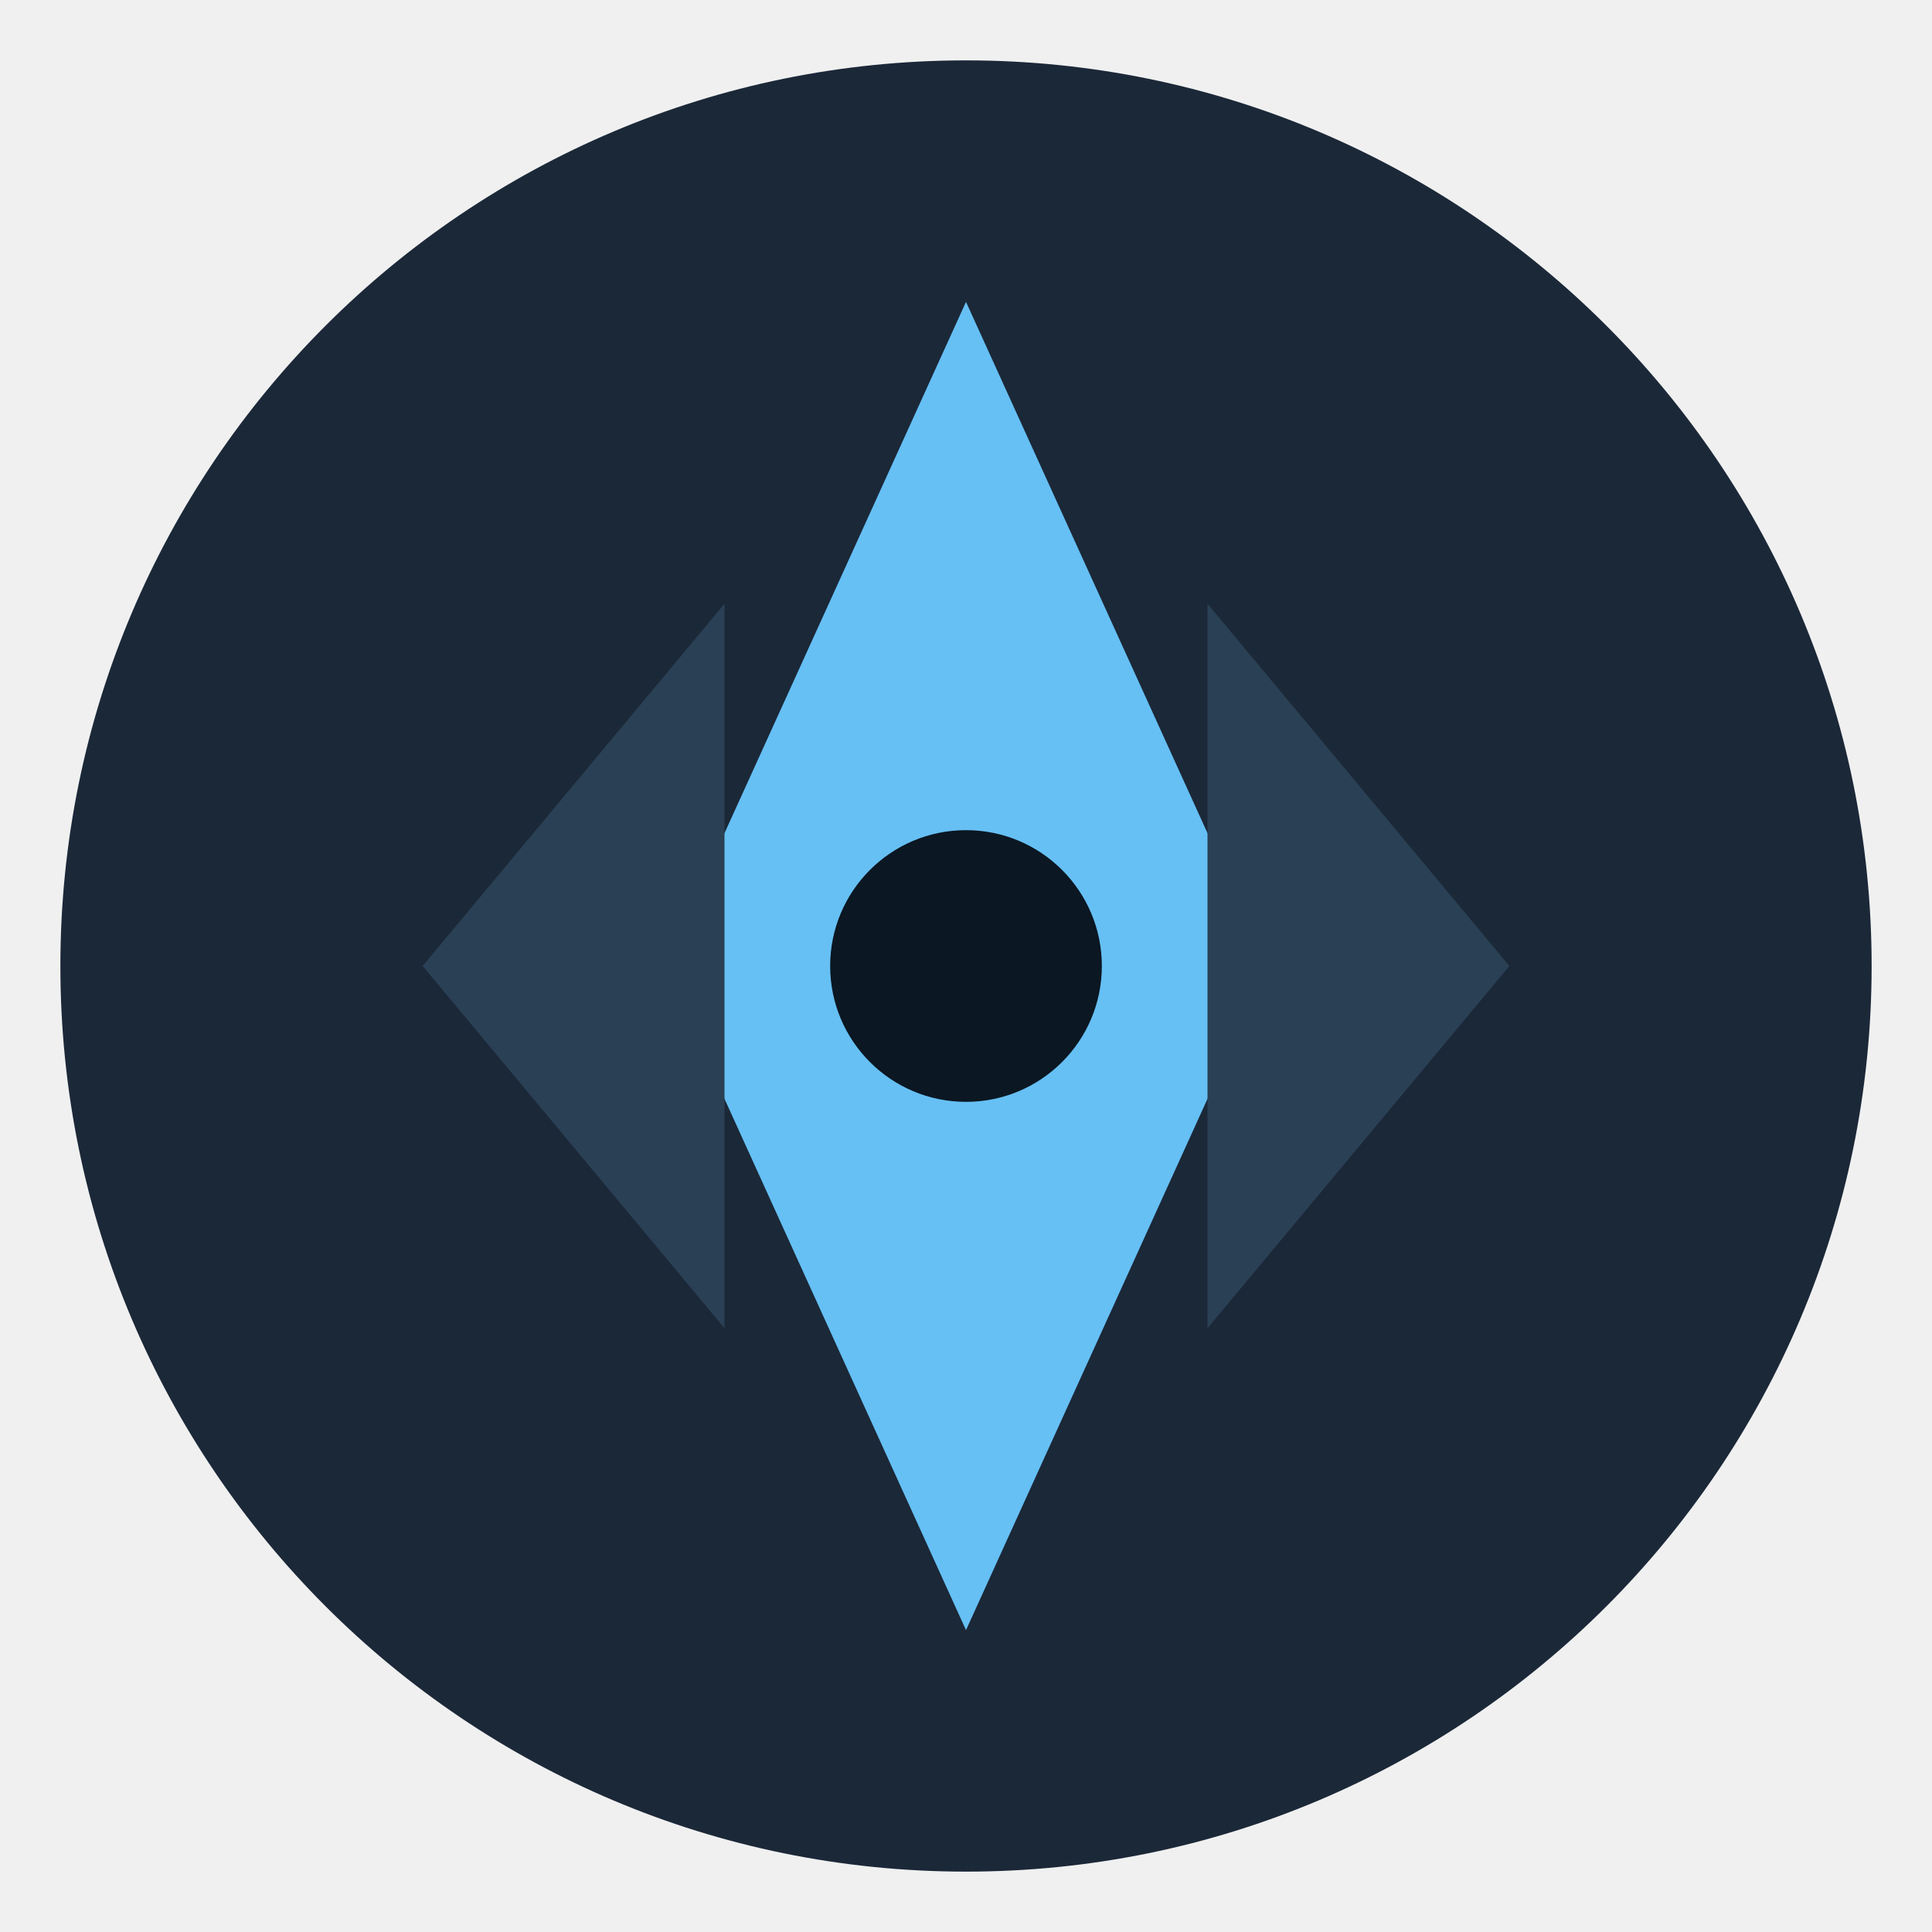
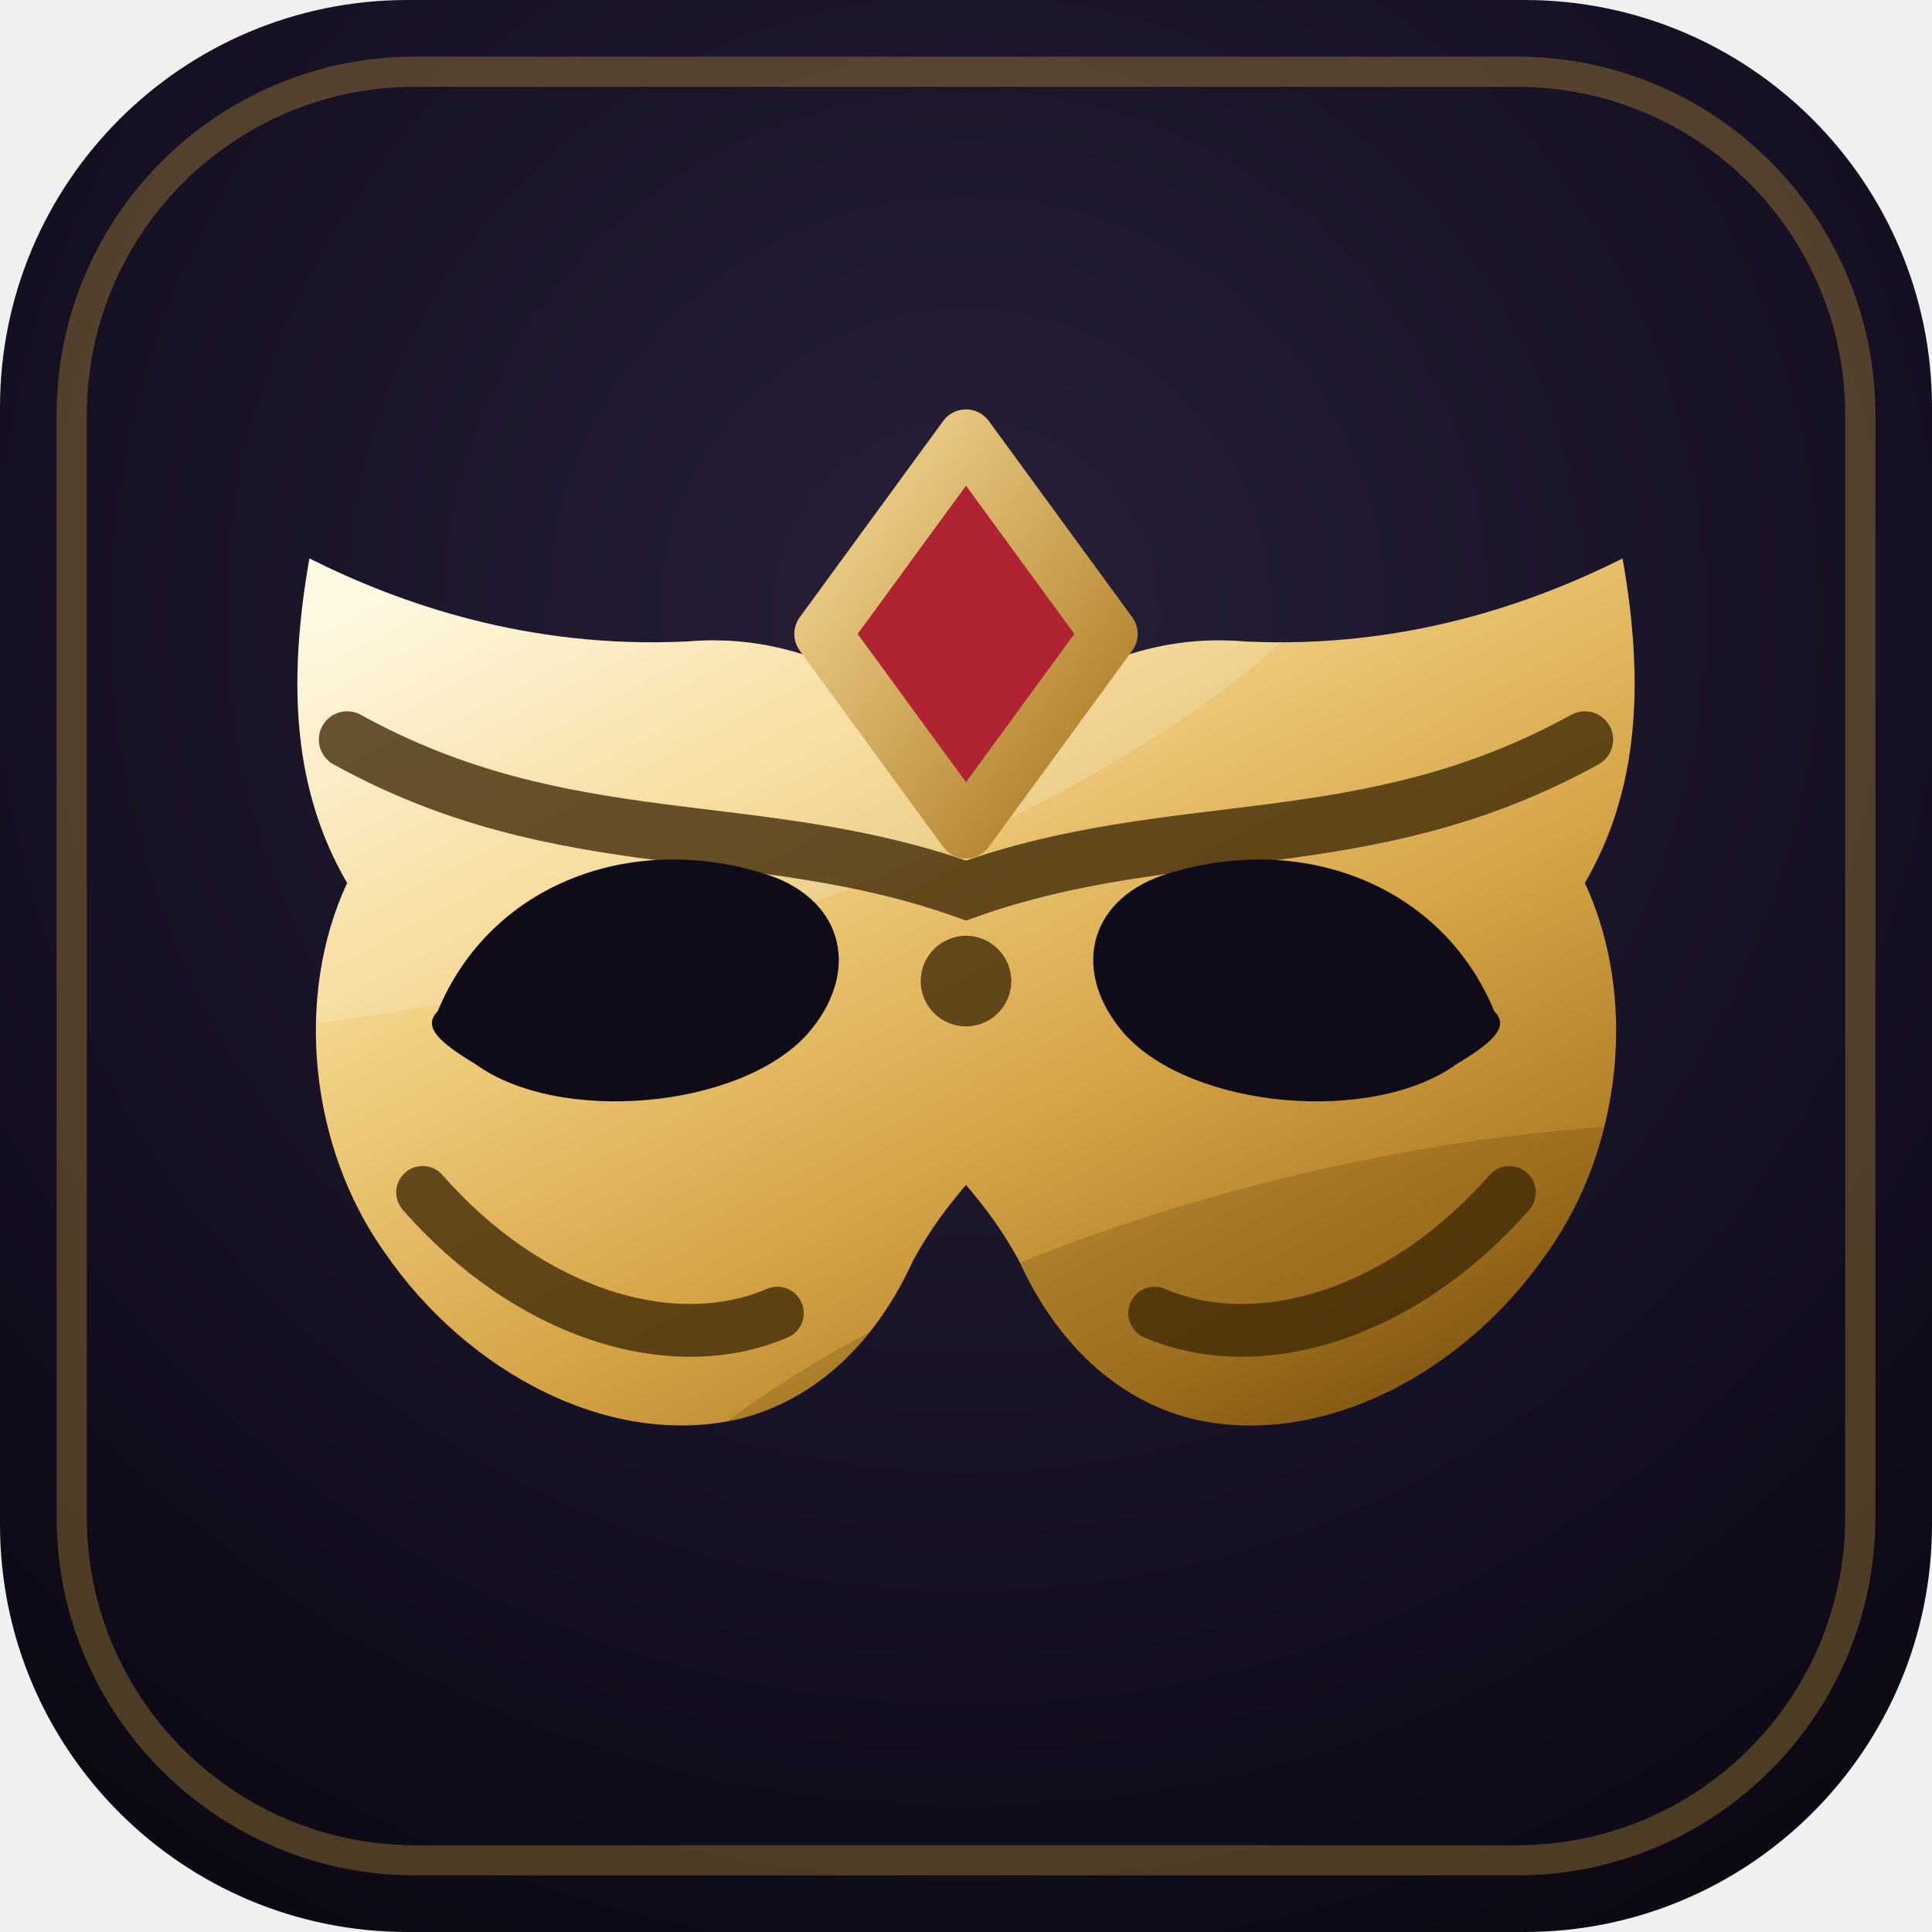
- <svg xmlns="http://www.w3.org/2000/svg" width="128" height="128" viewBox="0 0 128 128">
-   <circle cx="64" cy="64" r="60" fill="#1b2838" />
-   <path d="M64 20 L84 64 L64 108 L44 64 Z" fill="#66c0f4" />
-   <path d="M28 64 L48 40 L48 88 Z" fill="#2a4055" />
-   <path d="M100 64 L80 40 L80 88 Z" fill="#2a4055" />
-   <circle cx="64" cy="64" r="9" fill="#0b1722" />
+ <svg xmlns="http://www.w3.org/2000/svg" viewBox="0 0 512 512" width="512" height="512">
+   <defs>
+     <radialGradient id="bg" cx="0.5" cy="0.32" r="0.86">
+       <stop offset="0" stop-color="#272038" />
+       <stop offset="0.6" stop-color="#150F22" />
+       <stop offset="1" stop-color="#08060E" />
+     </radialGradient>
+     <linearGradient id="gold" x1="0.1" y1="0" x2="0.9" y2="1">
+       <stop offset="0" stop-color="#FFF7DC" />
+       <stop offset="0.28" stop-color="#F5D68C" />
+       <stop offset="0.6" stop-color="#D6A648" />
+       <stop offset="0.85" stop-color="#AE7C24" />
+       <stop offset="1" stop-color="#7E540F" />
+     </linearGradient>
+     <linearGradient id="goldRim" x1="0" y1="0" x2="1" y2="1">
+       <stop offset="0" stop-color="#F6DA97" />
+       <stop offset="1" stop-color="#A9761F" />
+     </linearGradient>
+     <clipPath id="mclip">
+       <path d="M256 176 C286 156 306 148 330 150 C372 152 406 140 430 128 C436 162 434 190 420 214 C434 244 430 284 410 312 C388 344 350 364 316 356 C296 351 280 336 270 314 C265 305 261 300 256 294 C251 300 247 305 242 314 C232 336 216 351 196 356 C162 364 124 344 102 312 C82 284 78 244 92 214 C78 190 76 162 82 128 C106 140 140 152 182 150 C206 148 226 156 256 176 Z" />
+     </clipPath>
+   </defs>
+   <rect width="512" height="512" rx="108" fill="url(#bg)" />
+   <rect x="19" y="19" width="474" height="474" rx="91" fill="none" stroke="#C89A3E" stroke-width="8" opacity="0.34" />
+   <g transform="translate(0,20)">
+     <path d="M256 176 C286 156 306 148 330 150 C372 152 406 140 430 128 C436 162 434 190 420 214 C434 244 430 284 410 312 C388 344 350 364 316 356 C296 351 280 336 270 314 C265 305 261 300 256 294 C251 300 247 305 242 314 C232 336 216 351 196 356 C162 364 124 344 102 312 C82 284 78 244 92 214 C78 190 76 162 82 128 C106 140 140 152 182 150 C206 148 226 156 256 176 Z" fill="url(#gold)" />
+     <g clip-path="url(#mclip)">
+       <ellipse cx="150" cy="150" rx="230" ry="86" fill="#FFFFFF" opacity="0.17" transform="rotate(-16 150 150)" />
+       <ellipse cx="360" cy="380" rx="220" ry="90" fill="#5E3C06" opacity="0.24" transform="rotate(-14 360 380)" />
+       <path d="M92 176 C150 208 200 196 256 216 C312 196 362 208 420 176" fill="none" stroke="#412B08" stroke-width="15" stroke-linecap="round" opacity="0.8" />
+       <path d="M112 296 C140 328 178 340 206 328" fill="none" stroke="#412B08" stroke-width="14" stroke-linecap="round" opacity="0.8" />
+       <path d="M400 296 C372 328 334 340 306 328" fill="none" stroke="#412B08" stroke-width="14" stroke-linecap="round" opacity="0.8" />
+     </g>
+     <circle cx="256" cy="240" r="12" fill="#412B08" opacity="0.8" />
+     <path d="M116 248 C130 214 168 200 204 212 C224 219 228 238 214 254 C196 274 148 278 126 262 C116 256 112 252 116 248 Z" fill="#0F0B18" />
+     <path d="M396 248 C382 214 344 200 308 212 C288 219 284 238 298 254 C316 274 364 278 386 262 C396 256 400 252 396 248 Z" fill="#0F0B18" />
+     <path d="M256 96 L294 148 L256 200 L218 148 Z" fill="#B02333" />
+     <path d="M256 96 L294 148 L256 200 L218 148 Z" fill="none" stroke="url(#goldRim)" stroke-width="15" stroke-linejoin="round" />
+   </g>
</svg>
